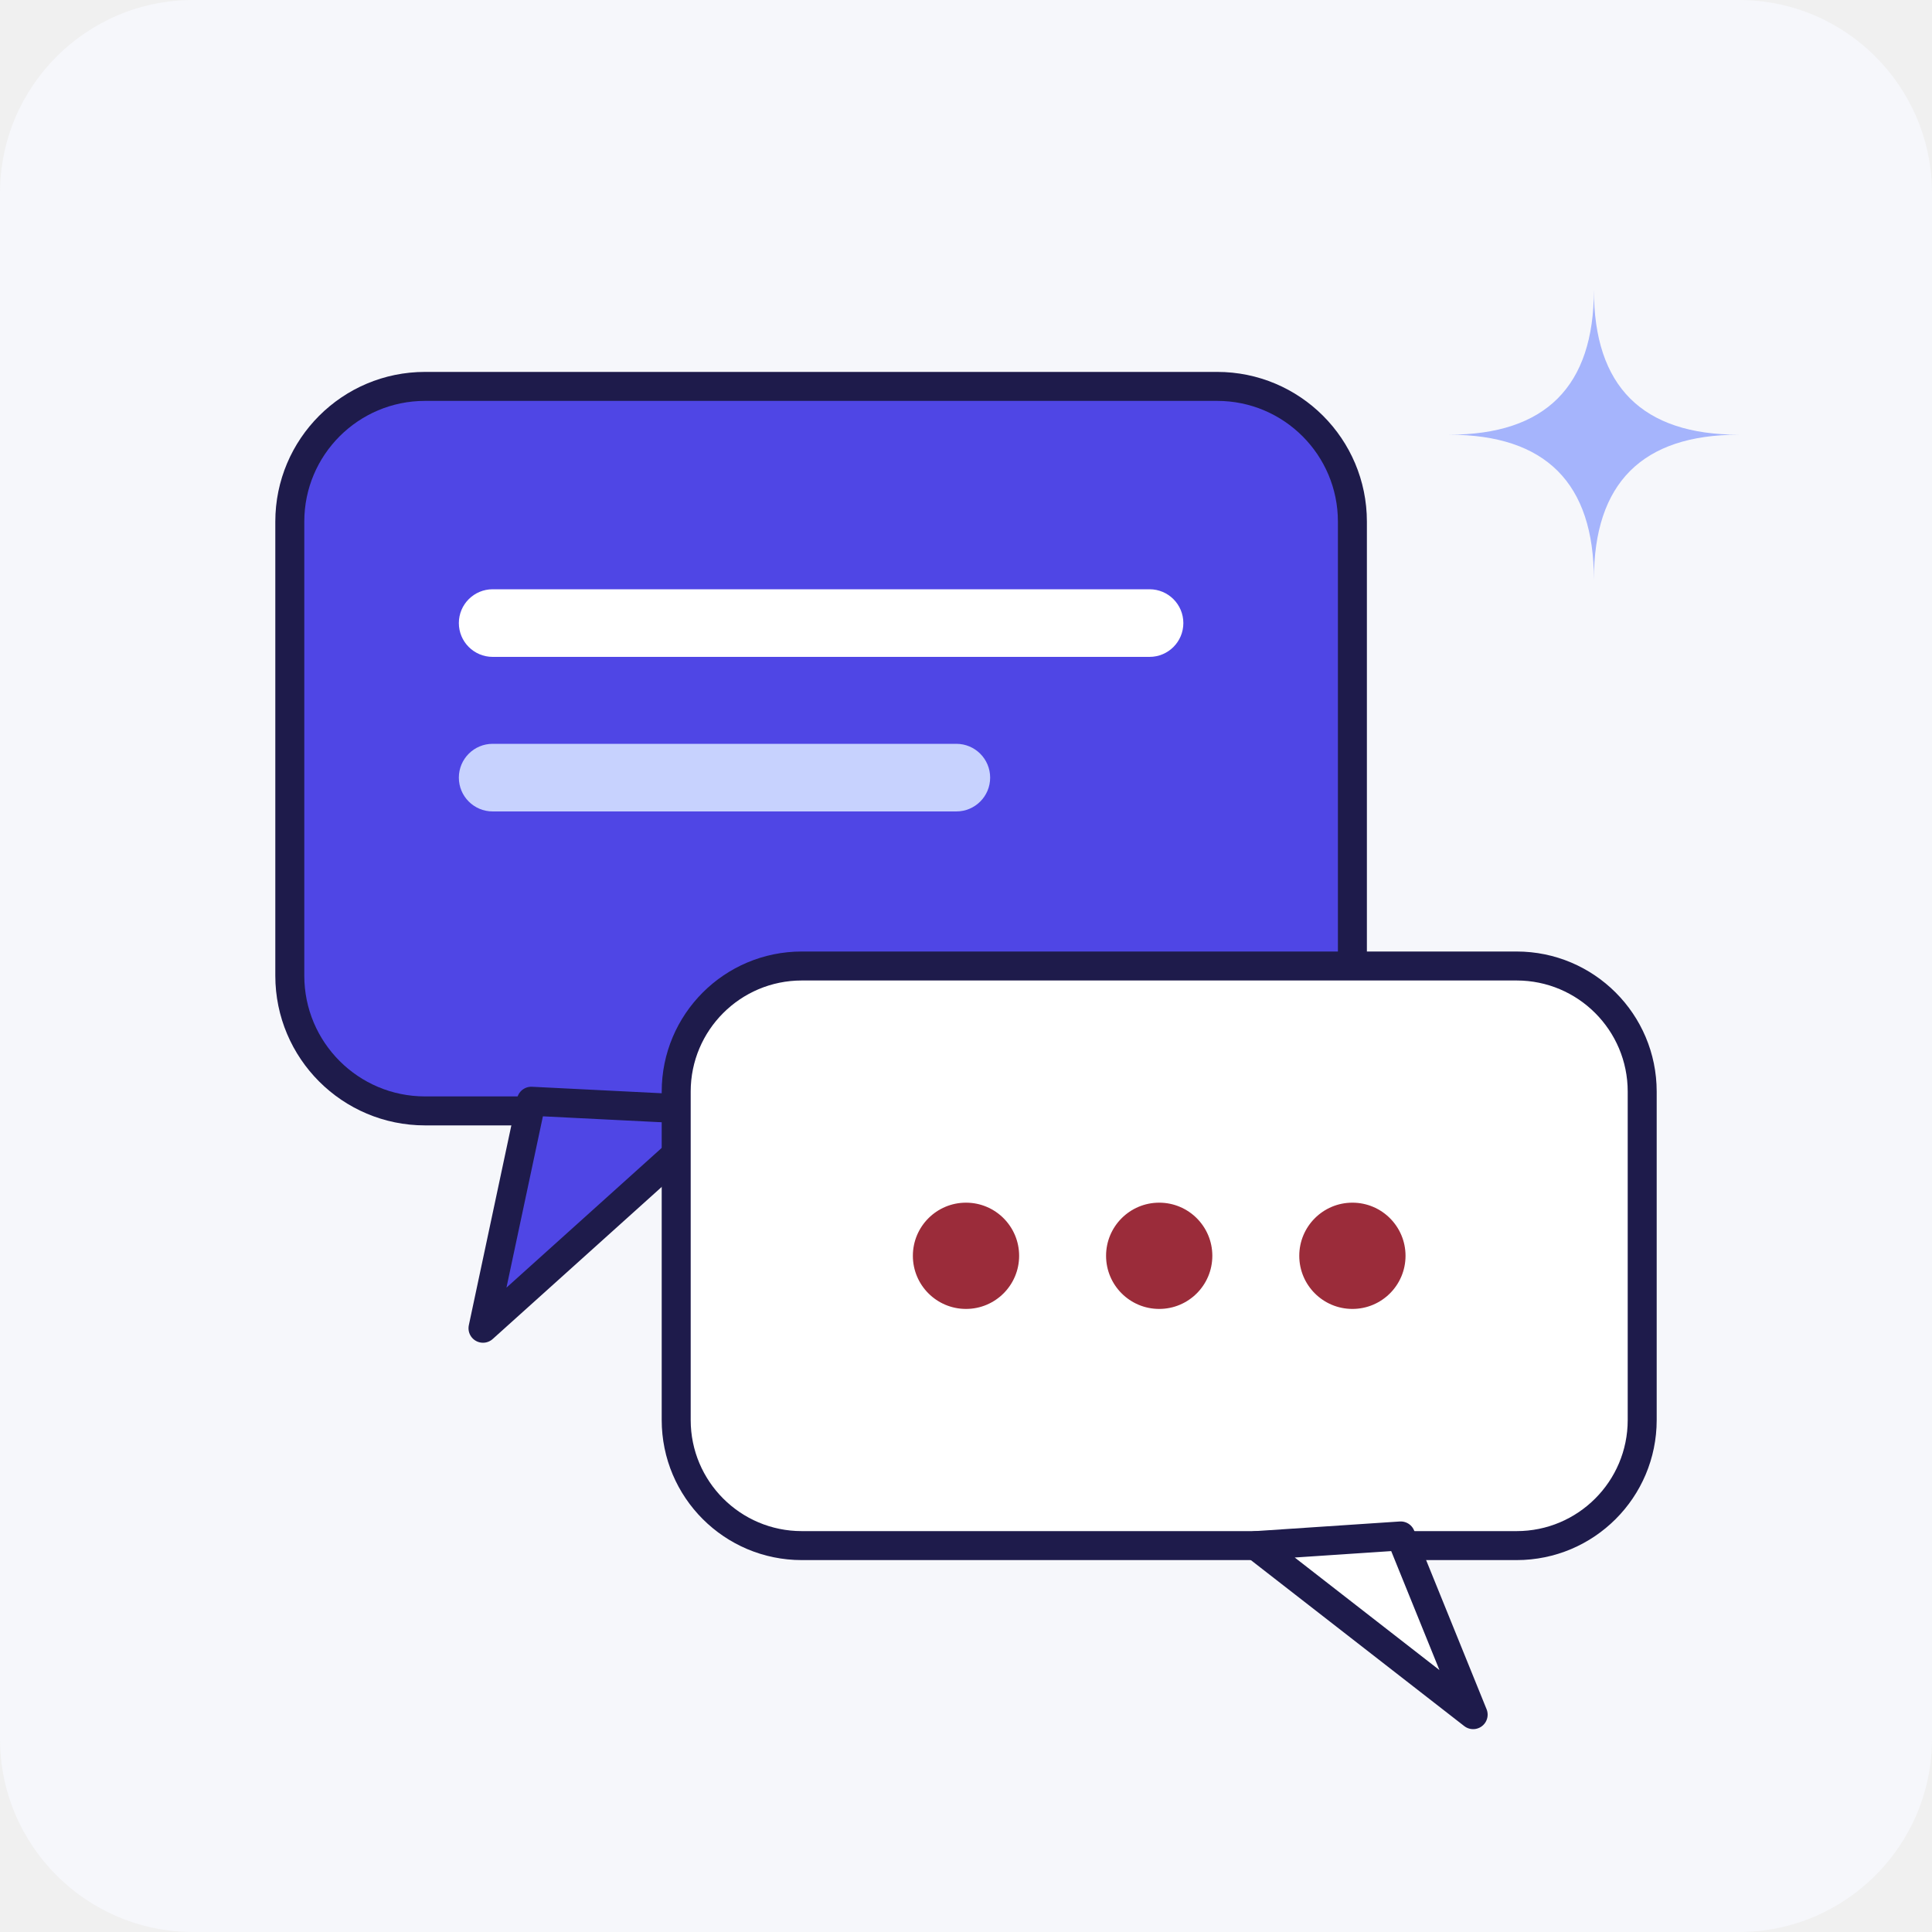
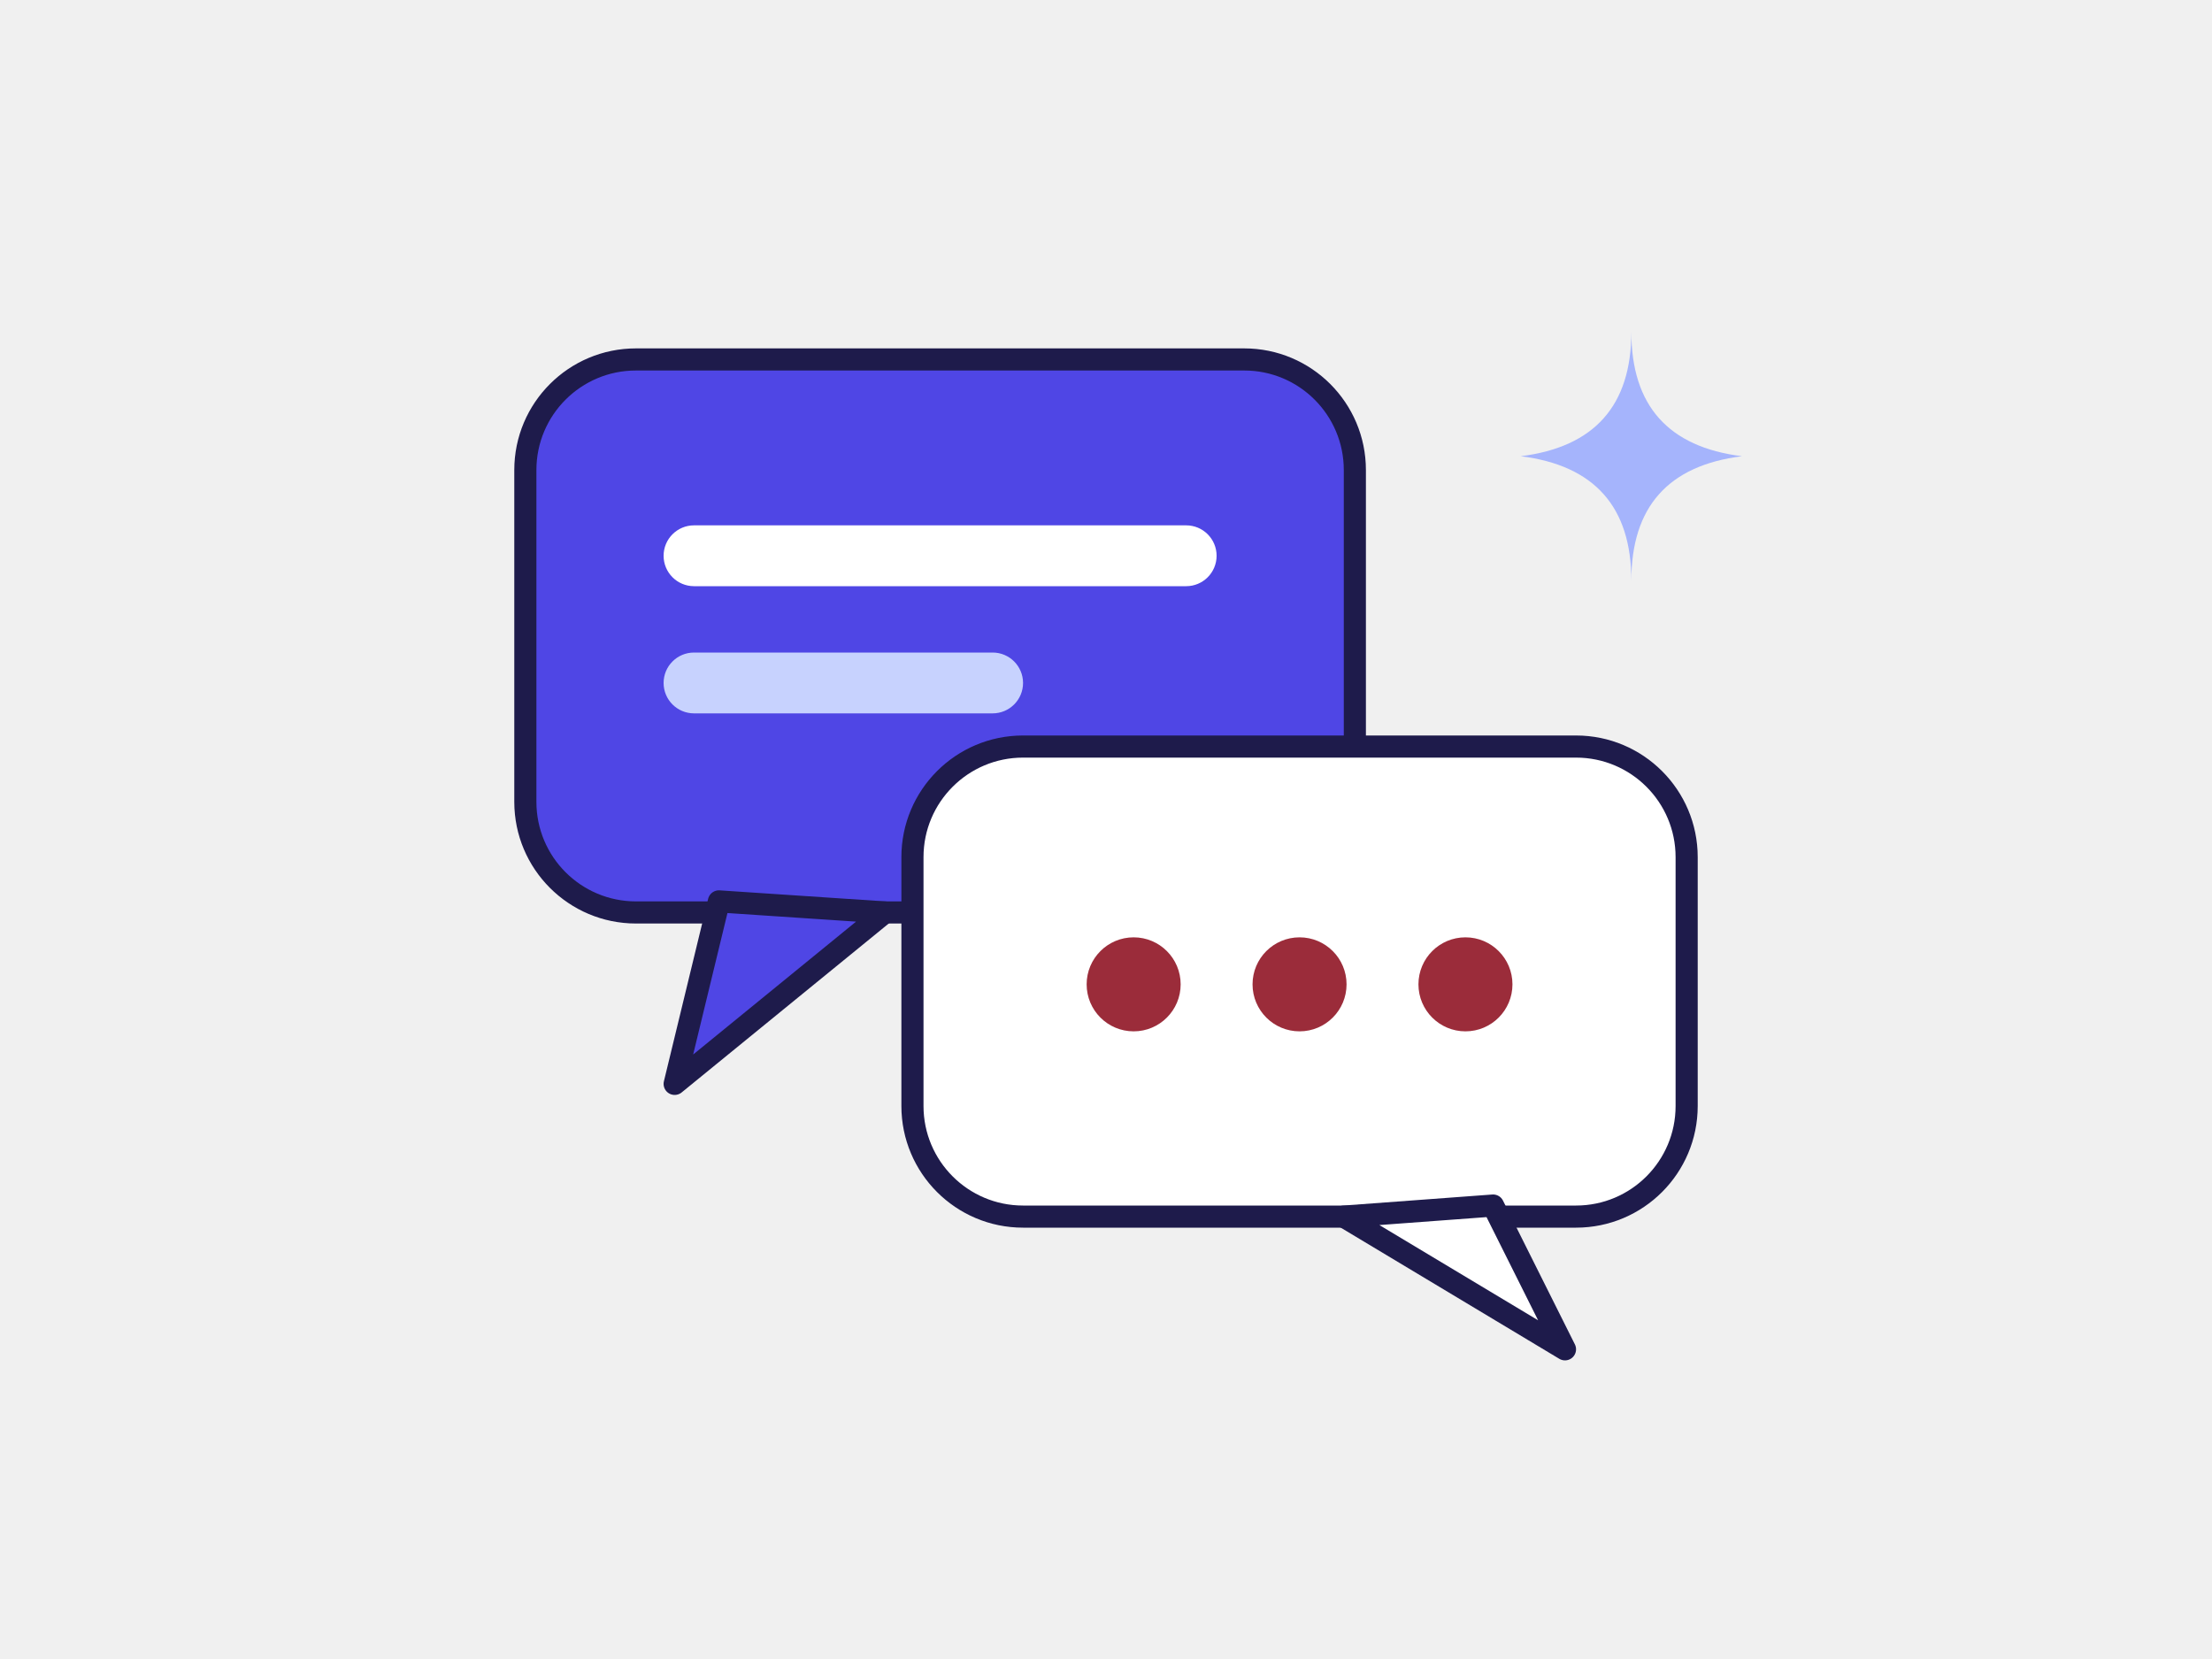
- <svg xmlns="http://www.w3.org/2000/svg" viewBox="0 0 400 400">
-   <rect width="400" height="400" rx="40" fill="#f6f7fb" />
-   <rect x="60" y="80" width="220" height="150" rx="28" fill="#4f46e5" stroke="#1e1b4b" stroke-width="6" />
-   <path d="M110 228 L100 275 L150 230Z" fill="#4f46e5" stroke="#1e1b4b" stroke-width="6" stroke-linejoin="round" />
-   <rect x="95" y="122" width="150" height="14" rx="7" fill="#fff" />
-   <rect x="95" y="154" width="110" height="14" rx="7" fill="#c7d2fe" />
-   <rect x="140" y="200" width="200" height="120" rx="26" fill="#fff" stroke="#1e1b4b" stroke-width="6" />
-   <path d="M290 318 L305 355 L260 320Z" fill="#fff" stroke="#1e1b4b" stroke-width="6" stroke-linejoin="round" />
-   <circle cx="200" cy="260" r="11" fill="#9b2c3a" />
-   <circle cx="240" cy="260" r="11" fill="#9b2c3a" />
-   <circle cx="280" cy="260" r="11" fill="#9b2c3a" />
-   <path d="M330 60 Q330 90 360 90 Q330 90 330 120 Q330 90 300 90 Q330 90 330 60Z" fill="#a5b4fc" />
+ <svg xmlns="http://www.w3.org/2000/svg" width="800" height="600" viewBox="0 0 800 600">
+   <g stroke="#1e1b4b" stroke-width="8" stroke-linejoin="round">
+     <rect x="190" y="130" width="300" height="200" rx="40" fill="#4f46e5" />
+     <path d="M260 326 L244 392 L320 330Z" fill="#4f46e5" />
+     <rect x="330" y="270" width="280" height="170" rx="40" fill="#fff" />
+     <path d="M540 436 L566 488 L486 440Z" fill="#fff" />
+   </g>
+   <rect x="240" y="190" width="200" height="22" rx="11" fill="#fff" />
+   <rect x="240" y="236" width="130" height="22" rx="11" fill="#c7d2fe" />
+   <circle cx="410" cy="356" r="17" fill="#9b2c3a" />
+   <circle cx="470" cy="356" r="17" fill="#9b2c3a" />
+   <circle cx="530" cy="356" r="17" fill="#9b2c3a" />
+   <path d="M590 120 Q590 160 630 165 Q590 170 590 210 Q590 170 550 165 Q590 160 590 120Z" fill="#a5b4fc" />
</svg>
